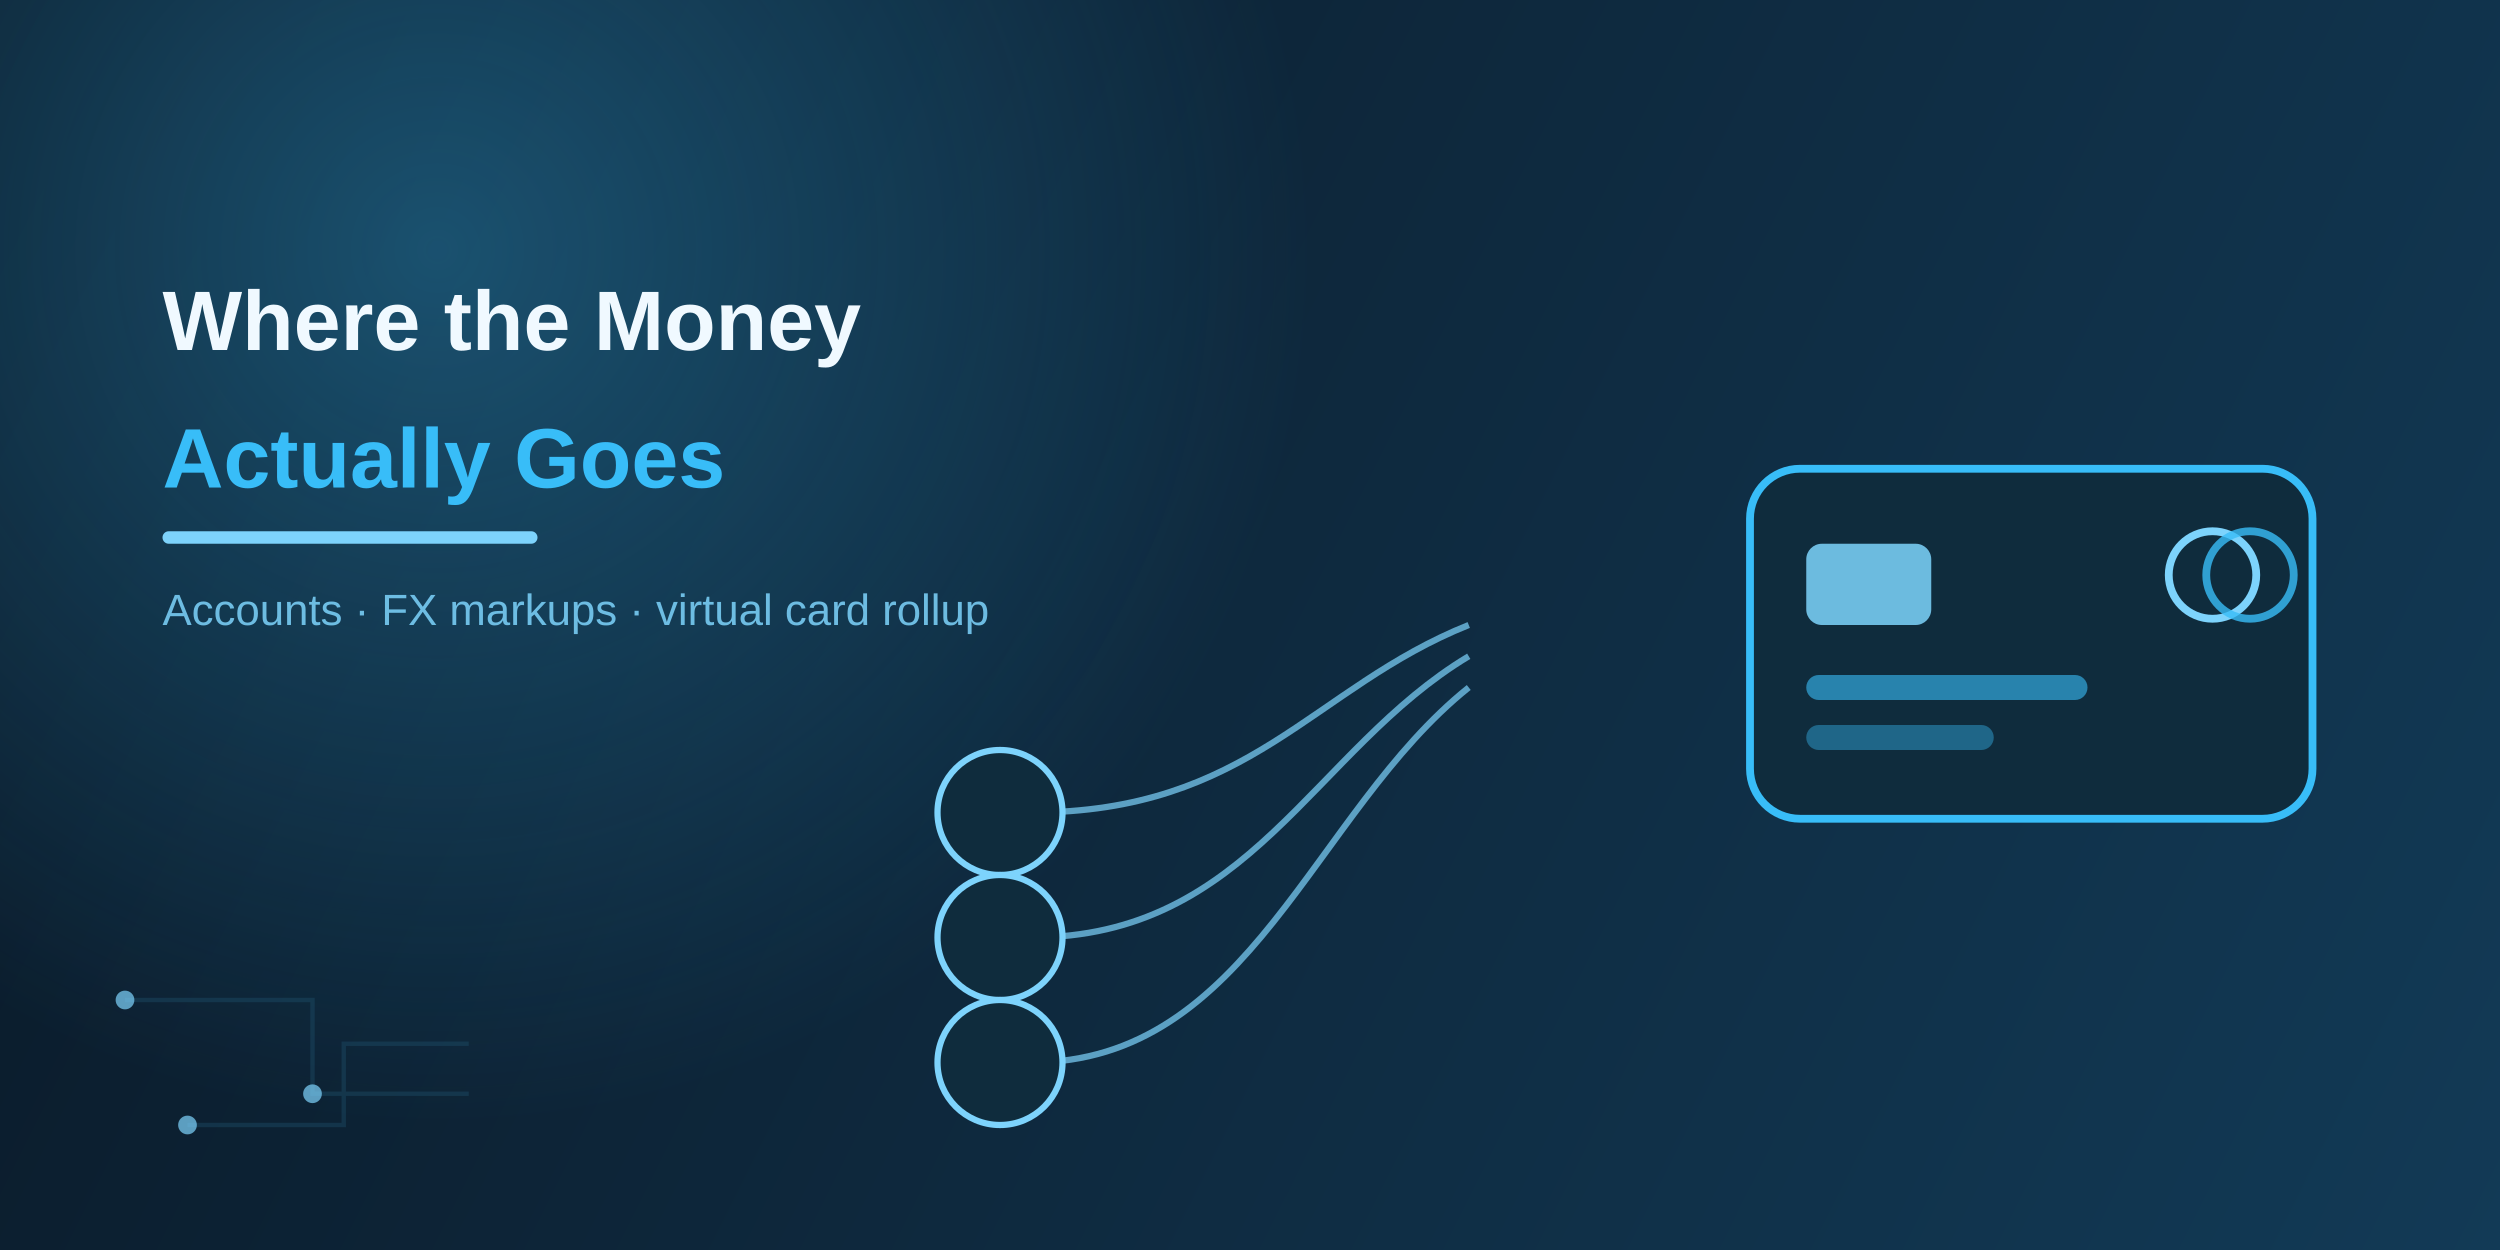
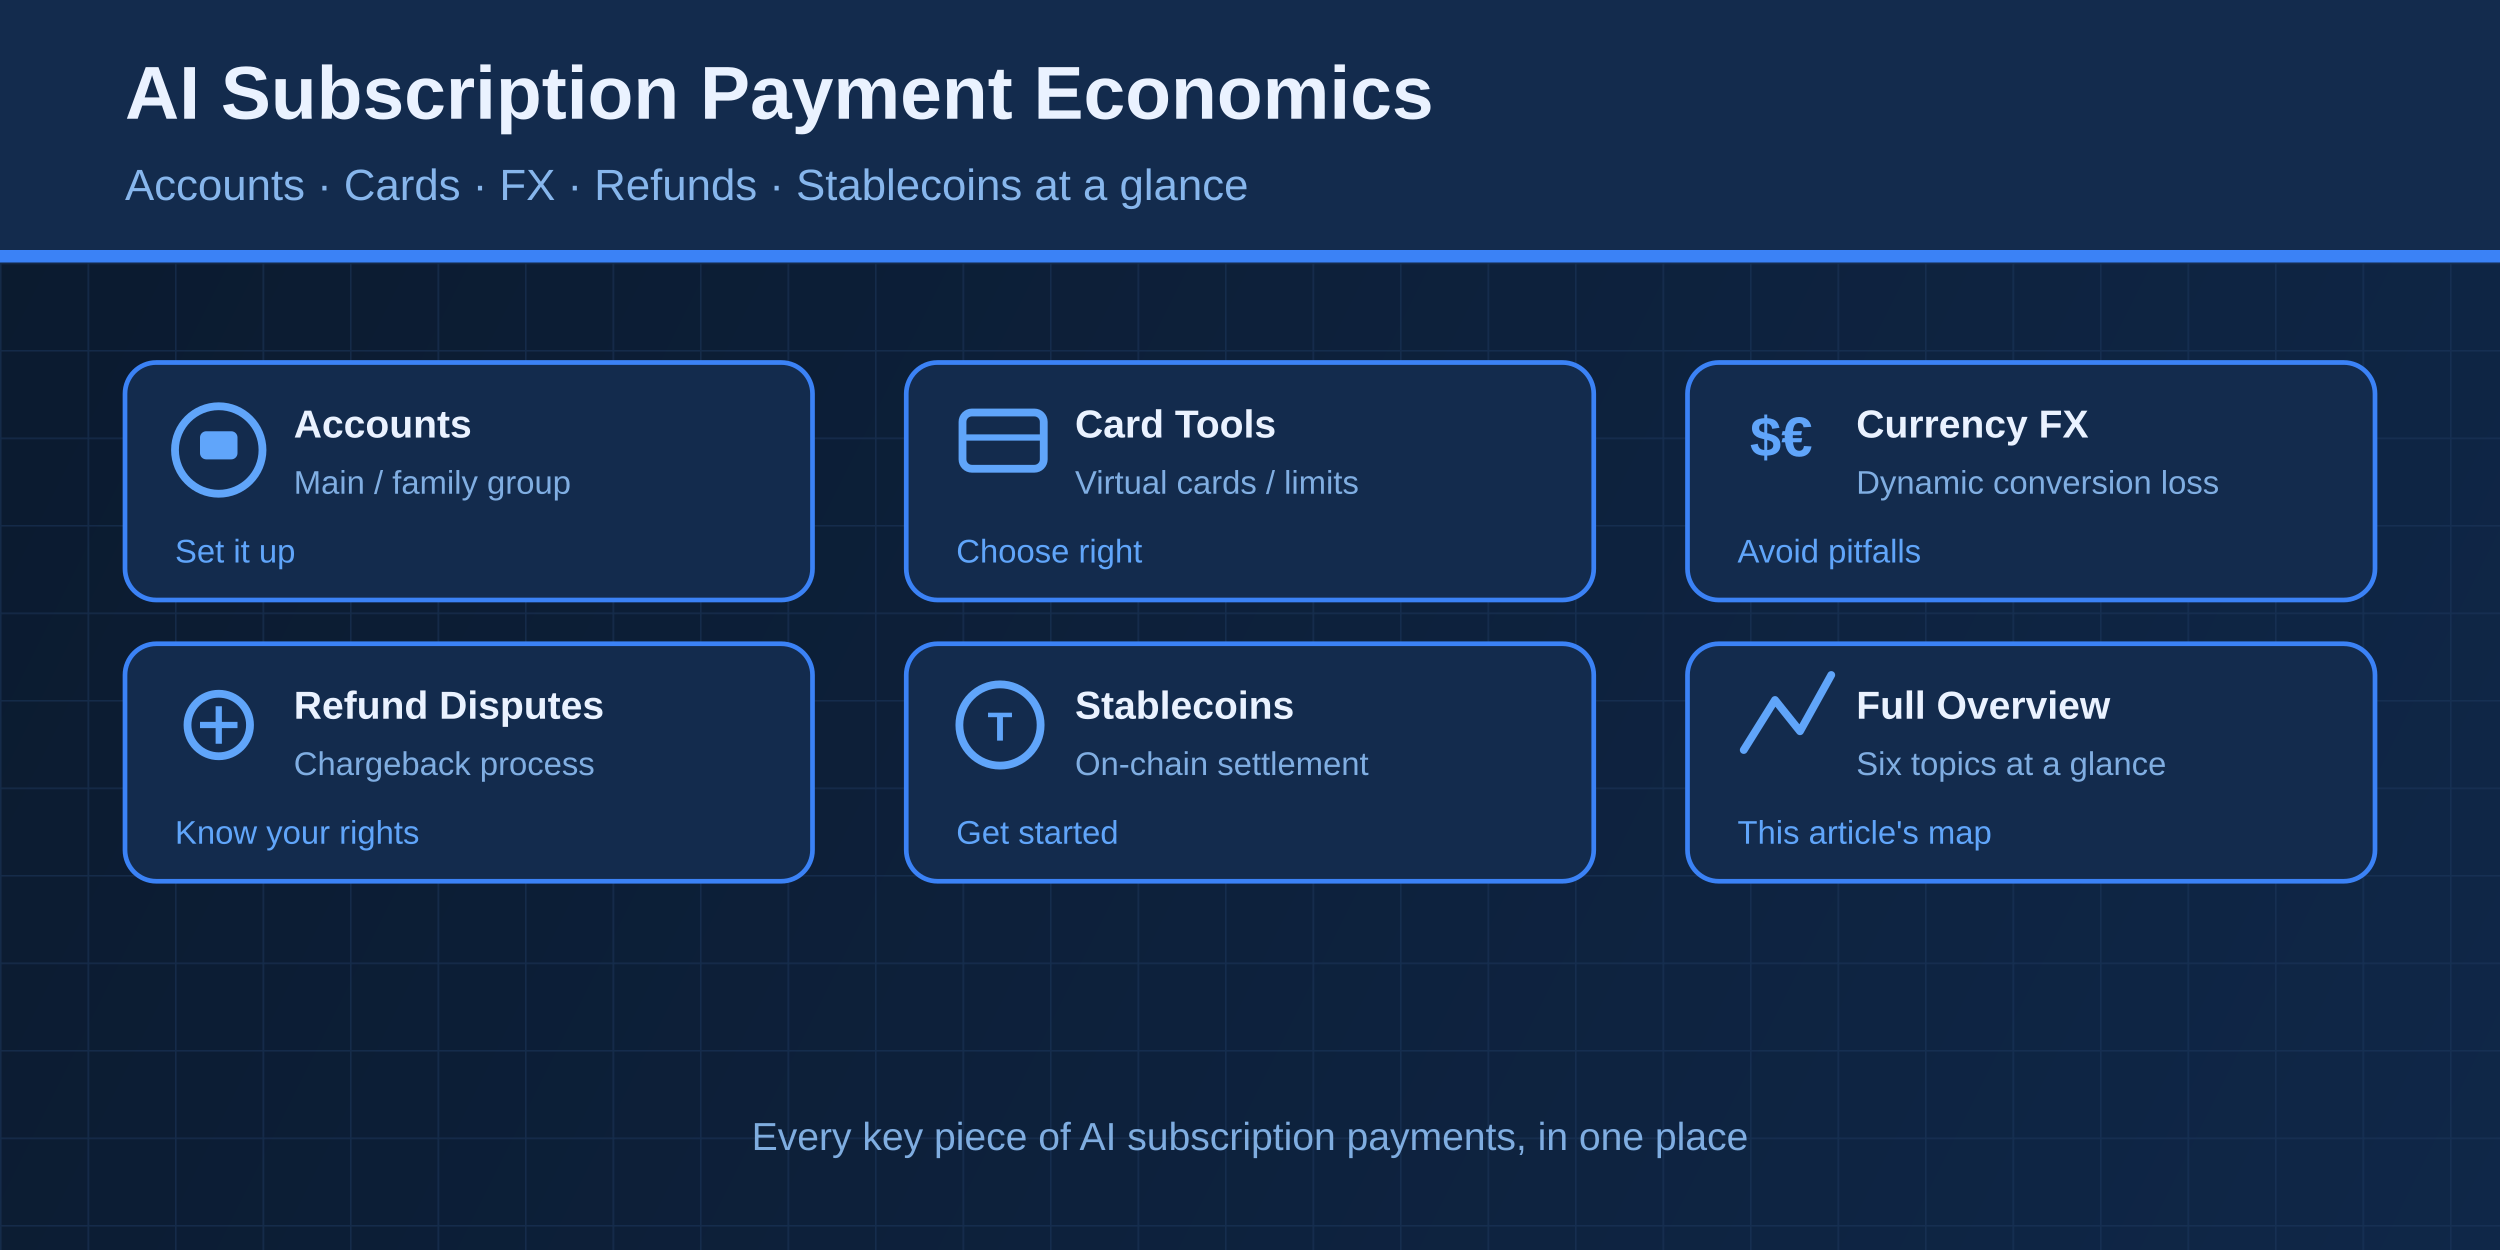
- <svg xmlns="http://www.w3.org/2000/svg" viewBox="0 0 800 400" role="img" aria-label="AI subscription payment economics: accounts, FX, and virtual cards cover image">
+ <svg xmlns="http://www.w3.org/2000/svg" viewBox="0 0 800 400" role="img" aria-label="Overview cover of AI subscription payment economics">
  <defs>
-     <linearGradient id="bgGradAspeEn" x1="0" y1="0" x2="800" y2="400" gradientUnits="userSpaceOnUse">
-       <stop offset="0" stop-color="#0a1826" />
-       <stop offset="1" stop-color="#123a56" />
+     <linearGradient id="bgPEe" x1="0" y1="0" x2="800" y2="400" gradientUnits="userSpaceOnUse">
+       <stop offset="0" stop-color="#0b1a2e" />
+       <stop offset="1" stop-color="#0f2748" />
    </linearGradient>
-     <radialGradient id="glowAspeEn" cx="140" cy="80" r="280" gradientUnits="userSpaceOnUse">
-       <stop offset="0" stop-color="#38bdf8" stop-opacity="0.32" />
-       <stop offset="1" stop-color="#38bdf8" stop-opacity="0" />
-     </radialGradient>
+     <pattern id="gridPEe" width="28" height="28" patternUnits="userSpaceOnUse">
+       <path d="M28 0 H0 V28" fill="none" stroke="#1e3a5f" stroke-width="1" opacity="0.5" />
+     </pattern>
  </defs>
-   <rect width="800" height="400" fill="url(#bgGradAspeEn)" />
-   <rect width="800" height="400" fill="url(#glowAspeEn)" />
-   <g stroke="#1e4f6b" stroke-width="1.4" opacity="0.4" fill="none">
-     <path d="M40 320 h60 v30 h50" />
-     <path d="M60 360 h50 v-26 h40" />
+   <rect width="800" height="400" fill="url(#bgPEe)" />
+   <rect width="800" height="400" fill="url(#gridPEe)" />
+   <rect x="0" y="0" width="800" height="84" fill="#132b4d" />
+   <rect x="0" y="80" width="800" height="4" fill="#3b82f6" />
+   <text x="40" y="38" font-family="Arial,Helvetica,sans-serif" font-size="24" font-weight="700" fill="#eaf2ff">AI Subscription Payment Economics</text>
+   <text x="40" y="64" font-family="Arial,Helvetica,sans-serif" font-size="14" fill="#93c5fd" opacity="0.9">Accounts · Cards · FX · Refunds · Stablecoins at a glance</text>
+   <g font-family="Arial,Helvetica,sans-serif">
+     <g transform="translate(40,116)">
+       <rect width="220" height="76" rx="10" fill="#132b4d" stroke="#3b82f6" stroke-width="1.5" />
+       <circle cx="30" cy="28" r="14" fill="none" stroke="#60a5fa" stroke-width="2.5" />
+       <rect x="24" y="22" width="12" height="9" rx="2" fill="#60a5fa" />
+       <text x="54" y="24" font-size="12.5" fill="#eaf2ff" font-weight="700">Accounts</text>
+       <text x="54" y="42" font-size="10.5" fill="#93c5fd" opacity="0.85">Main / family group</text>
+       <text x="16" y="64" font-size="10.5" fill="#60a5fa">Set it up</text>
+     </g>
+     <g transform="translate(290,116)">
+       <rect width="220" height="76" rx="10" fill="#132b4d" stroke="#3b82f6" stroke-width="1.5" />
+       <rect x="18" y="16" width="26" height="18" rx="3" fill="none" stroke="#60a5fa" stroke-width="2.5" />
+       <line x1="18" y1="24" x2="44" y2="24" stroke="#60a5fa" stroke-width="2" />
+       <text x="54" y="24" font-size="12.5" fill="#eaf2ff" font-weight="700">Card Tools</text>
+       <text x="54" y="42" font-size="10.5" fill="#93c5fd" opacity="0.85">Virtual cards / limits</text>
+       <text x="16" y="64" font-size="10.5" fill="#60a5fa">Choose right</text>
+     </g>
+     <g transform="translate(540,116)">
+       <rect width="220" height="76" rx="10" fill="#132b4d" stroke="#3b82f6" stroke-width="1.5" />
+       <text x="30" y="30" font-size="18" fill="#60a5fa" font-weight="700" text-anchor="middle">$€</text>
+       <text x="54" y="24" font-size="12.5" fill="#eaf2ff" font-weight="700">Currency FX</text>
+       <text x="54" y="42" font-size="10.5" fill="#93c5fd" opacity="0.85">Dynamic conversion loss</text>
+       <text x="16" y="64" font-size="10.5" fill="#60a5fa">Avoid pitfalls</text>
+     </g>
+     <g transform="translate(40,206)">
+       <rect width="220" height="76" rx="10" fill="#132b4d" stroke="#3b82f6" stroke-width="1.5" />
+       <path d="M20 26 a10 10 0 1 0 20 0 a10 10 0 1 0 -20 0" fill="none" stroke="#60a5fa" stroke-width="2.5" />
+       <path d="M30 20 v12 M24 26 h12" stroke="#60a5fa" stroke-width="2" />
+       <text x="54" y="24" font-size="12.5" fill="#eaf2ff" font-weight="700">Refund Disputes</text>
+       <text x="54" y="42" font-size="10.5" fill="#93c5fd" opacity="0.85">Chargeback process</text>
+       <text x="16" y="64" font-size="10.5" fill="#60a5fa">Know your rights</text>
+     </g>
+     <g transform="translate(290,206)">
+       <rect width="220" height="76" rx="10" fill="#132b4d" stroke="#3b82f6" stroke-width="1.5" />
+       <circle cx="30" cy="26" r="13" fill="none" stroke="#60a5fa" stroke-width="2.5" />
+       <text x="30" y="31" font-size="13" fill="#60a5fa" text-anchor="middle" font-weight="700">T</text>
+       <text x="54" y="24" font-size="12.5" fill="#eaf2ff" font-weight="700">Stablecoins</text>
+       <text x="54" y="42" font-size="10.5" fill="#93c5fd" opacity="0.85">On-chain settlement</text>
+       <text x="16" y="64" font-size="10.5" fill="#60a5fa">Get started</text>
+     </g>
+     <g transform="translate(540,206)">
+       <rect width="220" height="76" rx="10" fill="#132b4d" stroke="#3b82f6" stroke-width="1.5" />
+       <path d="M18 34 l10 -16 l8 10 l10 -18" fill="none" stroke="#60a5fa" stroke-width="2.5" stroke-linecap="round" stroke-linejoin="round" />
+       <text x="54" y="24" font-size="12.5" fill="#eaf2ff" font-weight="700">Full Overview</text>
+       <text x="54" y="42" font-size="10.5" fill="#93c5fd" opacity="0.85">Six topics at a glance</text>
+       <text x="16" y="64" font-size="10.5" fill="#60a5fa">This article's map</text>
+     </g>
  </g>
-   <g fill="#7dd3fc" opacity="0.7">
-     <circle cx="40" cy="320" r="3" />
-     <circle cx="100" cy="350" r="3" />
-     <circle cx="60" cy="360" r="3" />
-   </g>
-   <text x="52" y="112" font-family="'Segoe UI',Arial,sans-serif" font-size="27" font-weight="700" fill="#f0f9ff">Where the Money</text>
-   <text x="52" y="156" font-family="'Segoe UI',Arial,sans-serif" font-size="27" font-weight="700" fill="#38bdf8">Actually Goes</text>
-   <rect x="52" y="170" width="120" height="4" rx="2" fill="#7dd3fc" />
-   <text x="52" y="200" font-family="'Segoe UI',Arial,sans-serif" font-size="14" font-weight="400" fill="#7dd3fc" opacity="0.85">Accounts · FX markups · virtual card rollup</text>
-   <g transform="translate(560,150)">
-     <rect x="0" y="0" width="180" height="112" rx="16" fill="#0f2c3d" stroke="#38bdf8" stroke-width="2.5" />
-     <rect x="18" y="24" width="40" height="26" rx="5" fill="#7dd3fc" opacity="0.85" />
-     <rect x="18" y="66" width="90" height="8" rx="4" fill="#38bdf8" opacity="0.6" />
-     <rect x="18" y="82" width="60" height="8" rx="4" fill="#38bdf8" opacity="0.4" />
-     <circle cx="148" cy="34" r="14" fill="none" stroke="#7dd3fc" stroke-width="2.5" />
-     <circle cx="160" cy="34" r="14" fill="none" stroke="#38bdf8" stroke-width="2.5" opacity="0.8" />
-   </g>
-   <g stroke="#7dd3fc" stroke-width="2" fill="none" opacity="0.7">
-     <path d="M330 260 C400 260 420 220 470 200" />
-     <path d="M330 300 C400 300 420 240 470 210" />
-     <path d="M330 340 C400 340 420 260 470 220" />
-   </g>
-   <g>
-     <circle cx="320" cy="260" r="20" fill="#0f2c3d" stroke="#7dd3fc" stroke-width="2" />
-     <circle cx="320" cy="300" r="20" fill="#0f2c3d" stroke="#7dd3fc" stroke-width="2" />
-     <circle cx="320" cy="340" r="20" fill="#0f2c3d" stroke="#7dd3fc" stroke-width="2" />
-   </g>
+   <text x="400" y="368" text-anchor="middle" font-family="Arial,Helvetica,sans-serif" font-size="12.5" fill="#93c5fd" opacity="0.85">Every key piece of AI subscription payments, in one place</text>
</svg>
